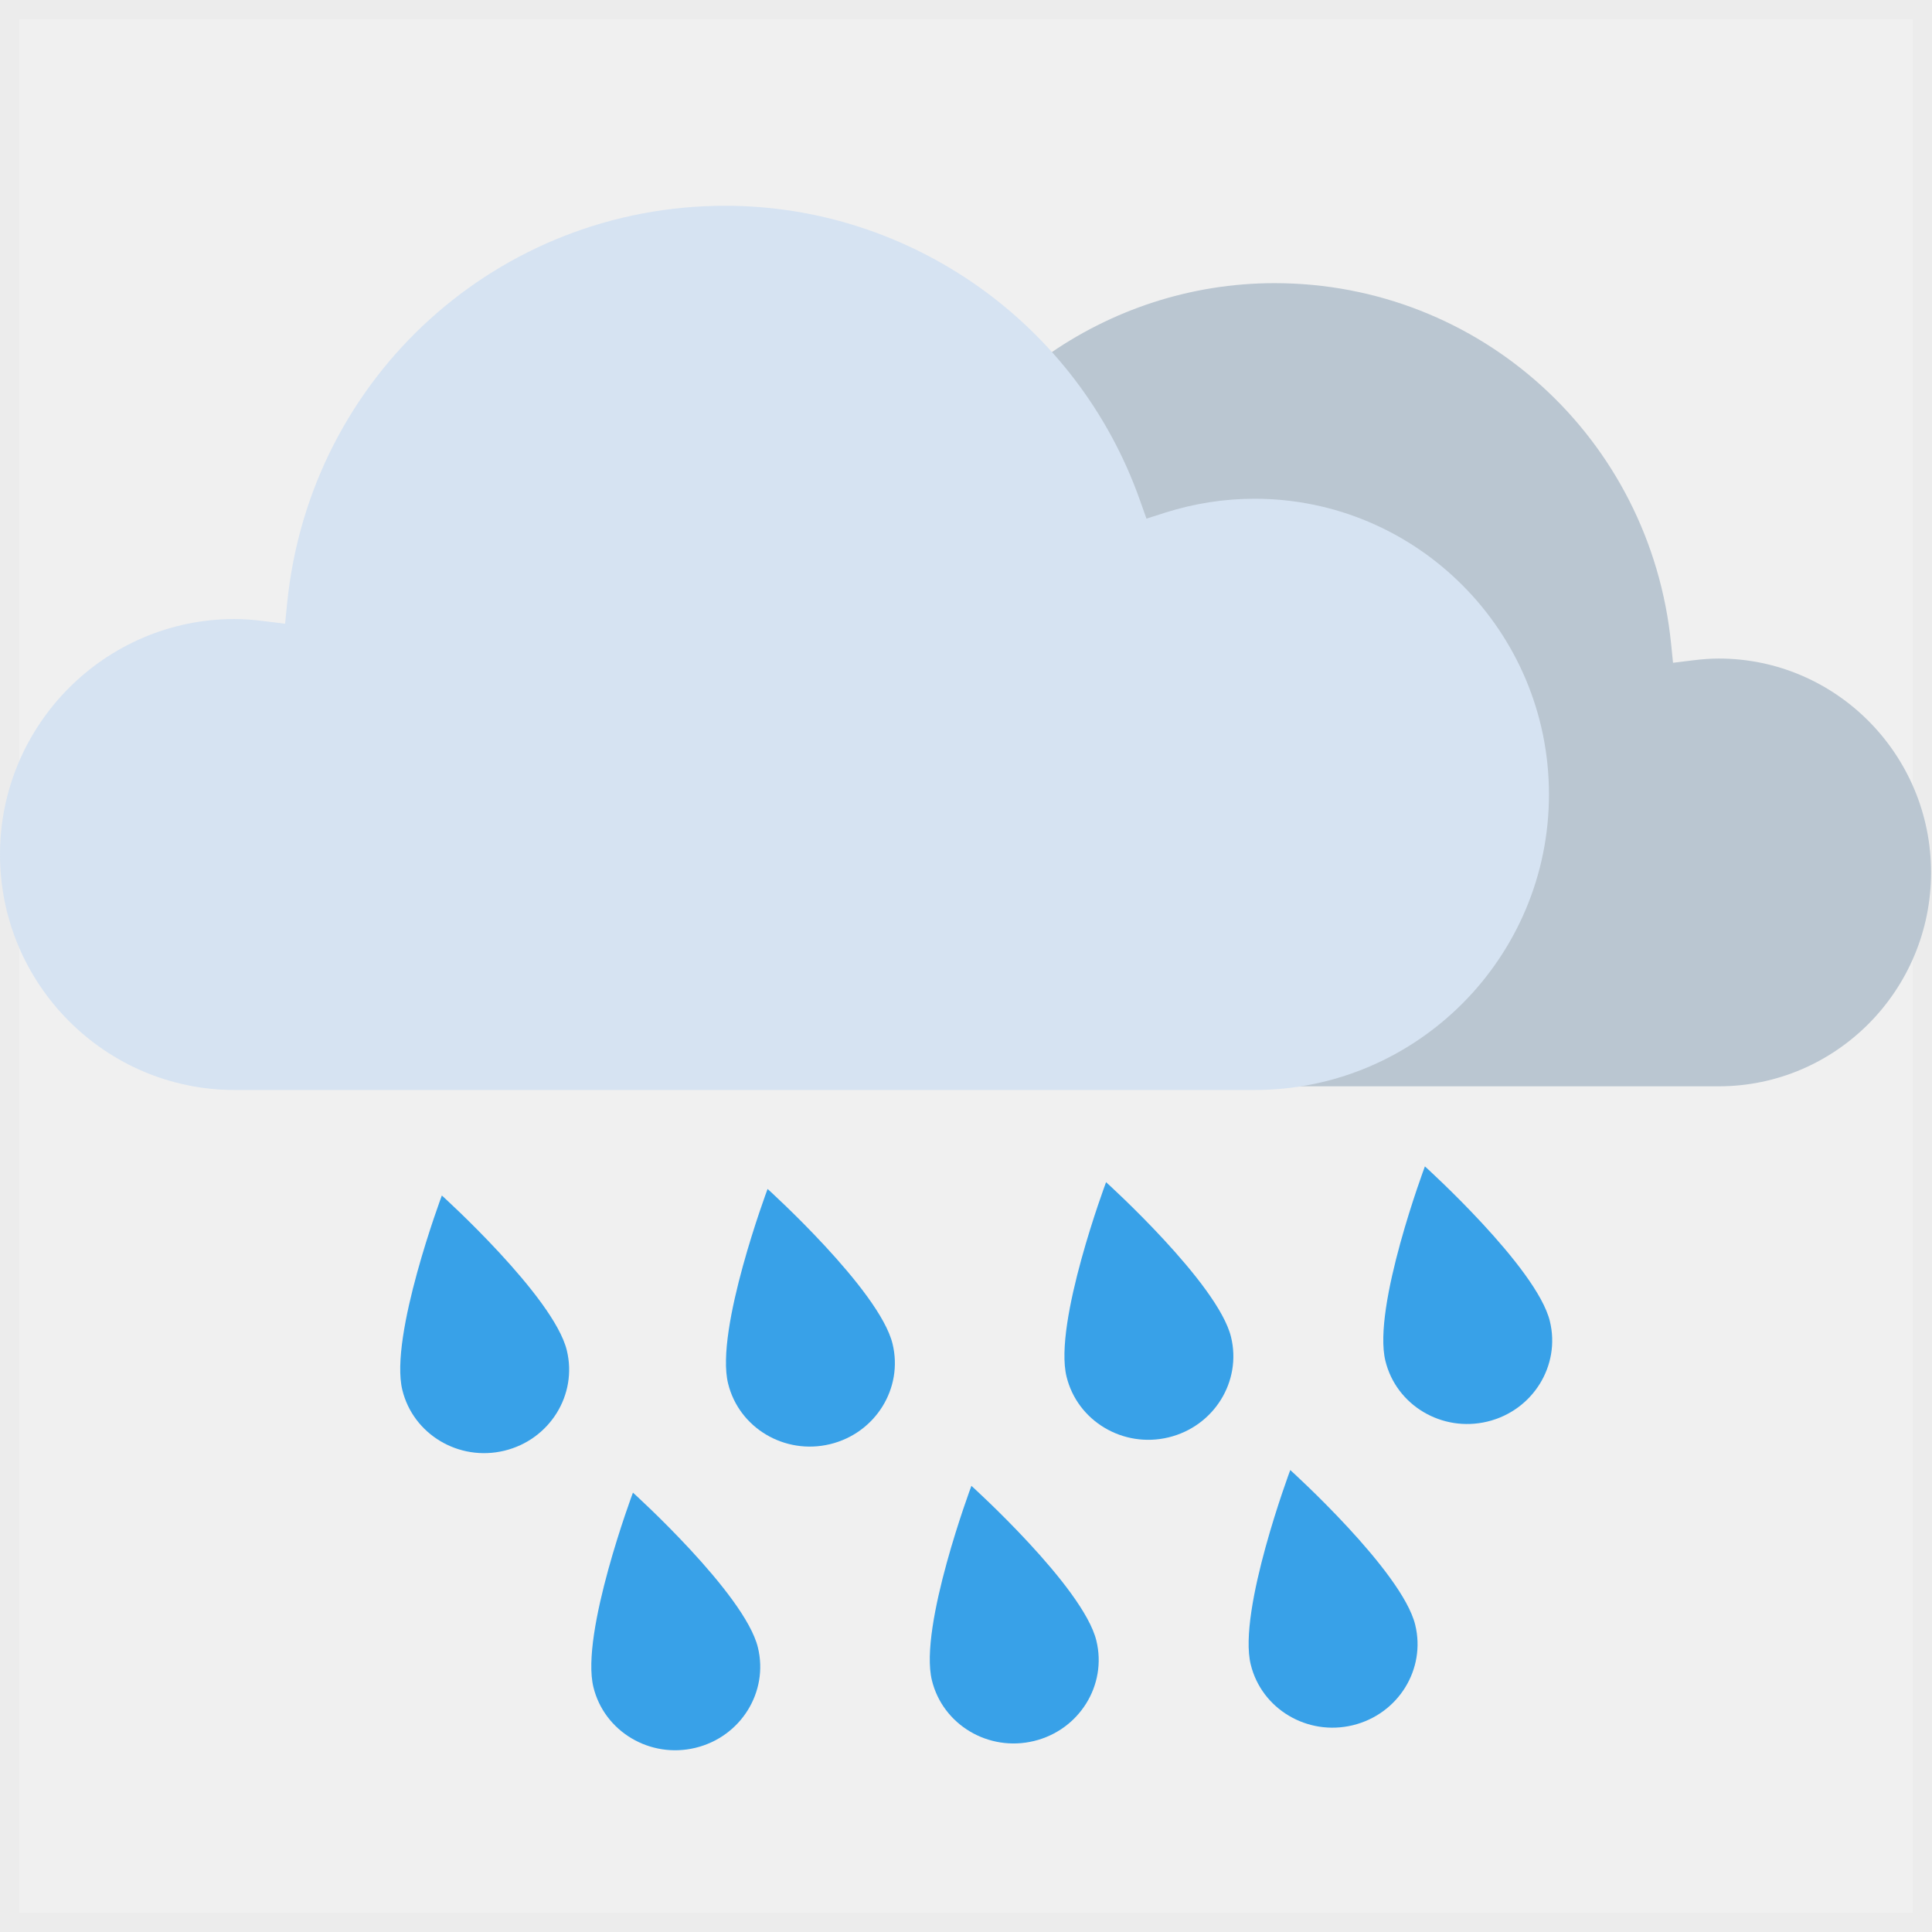
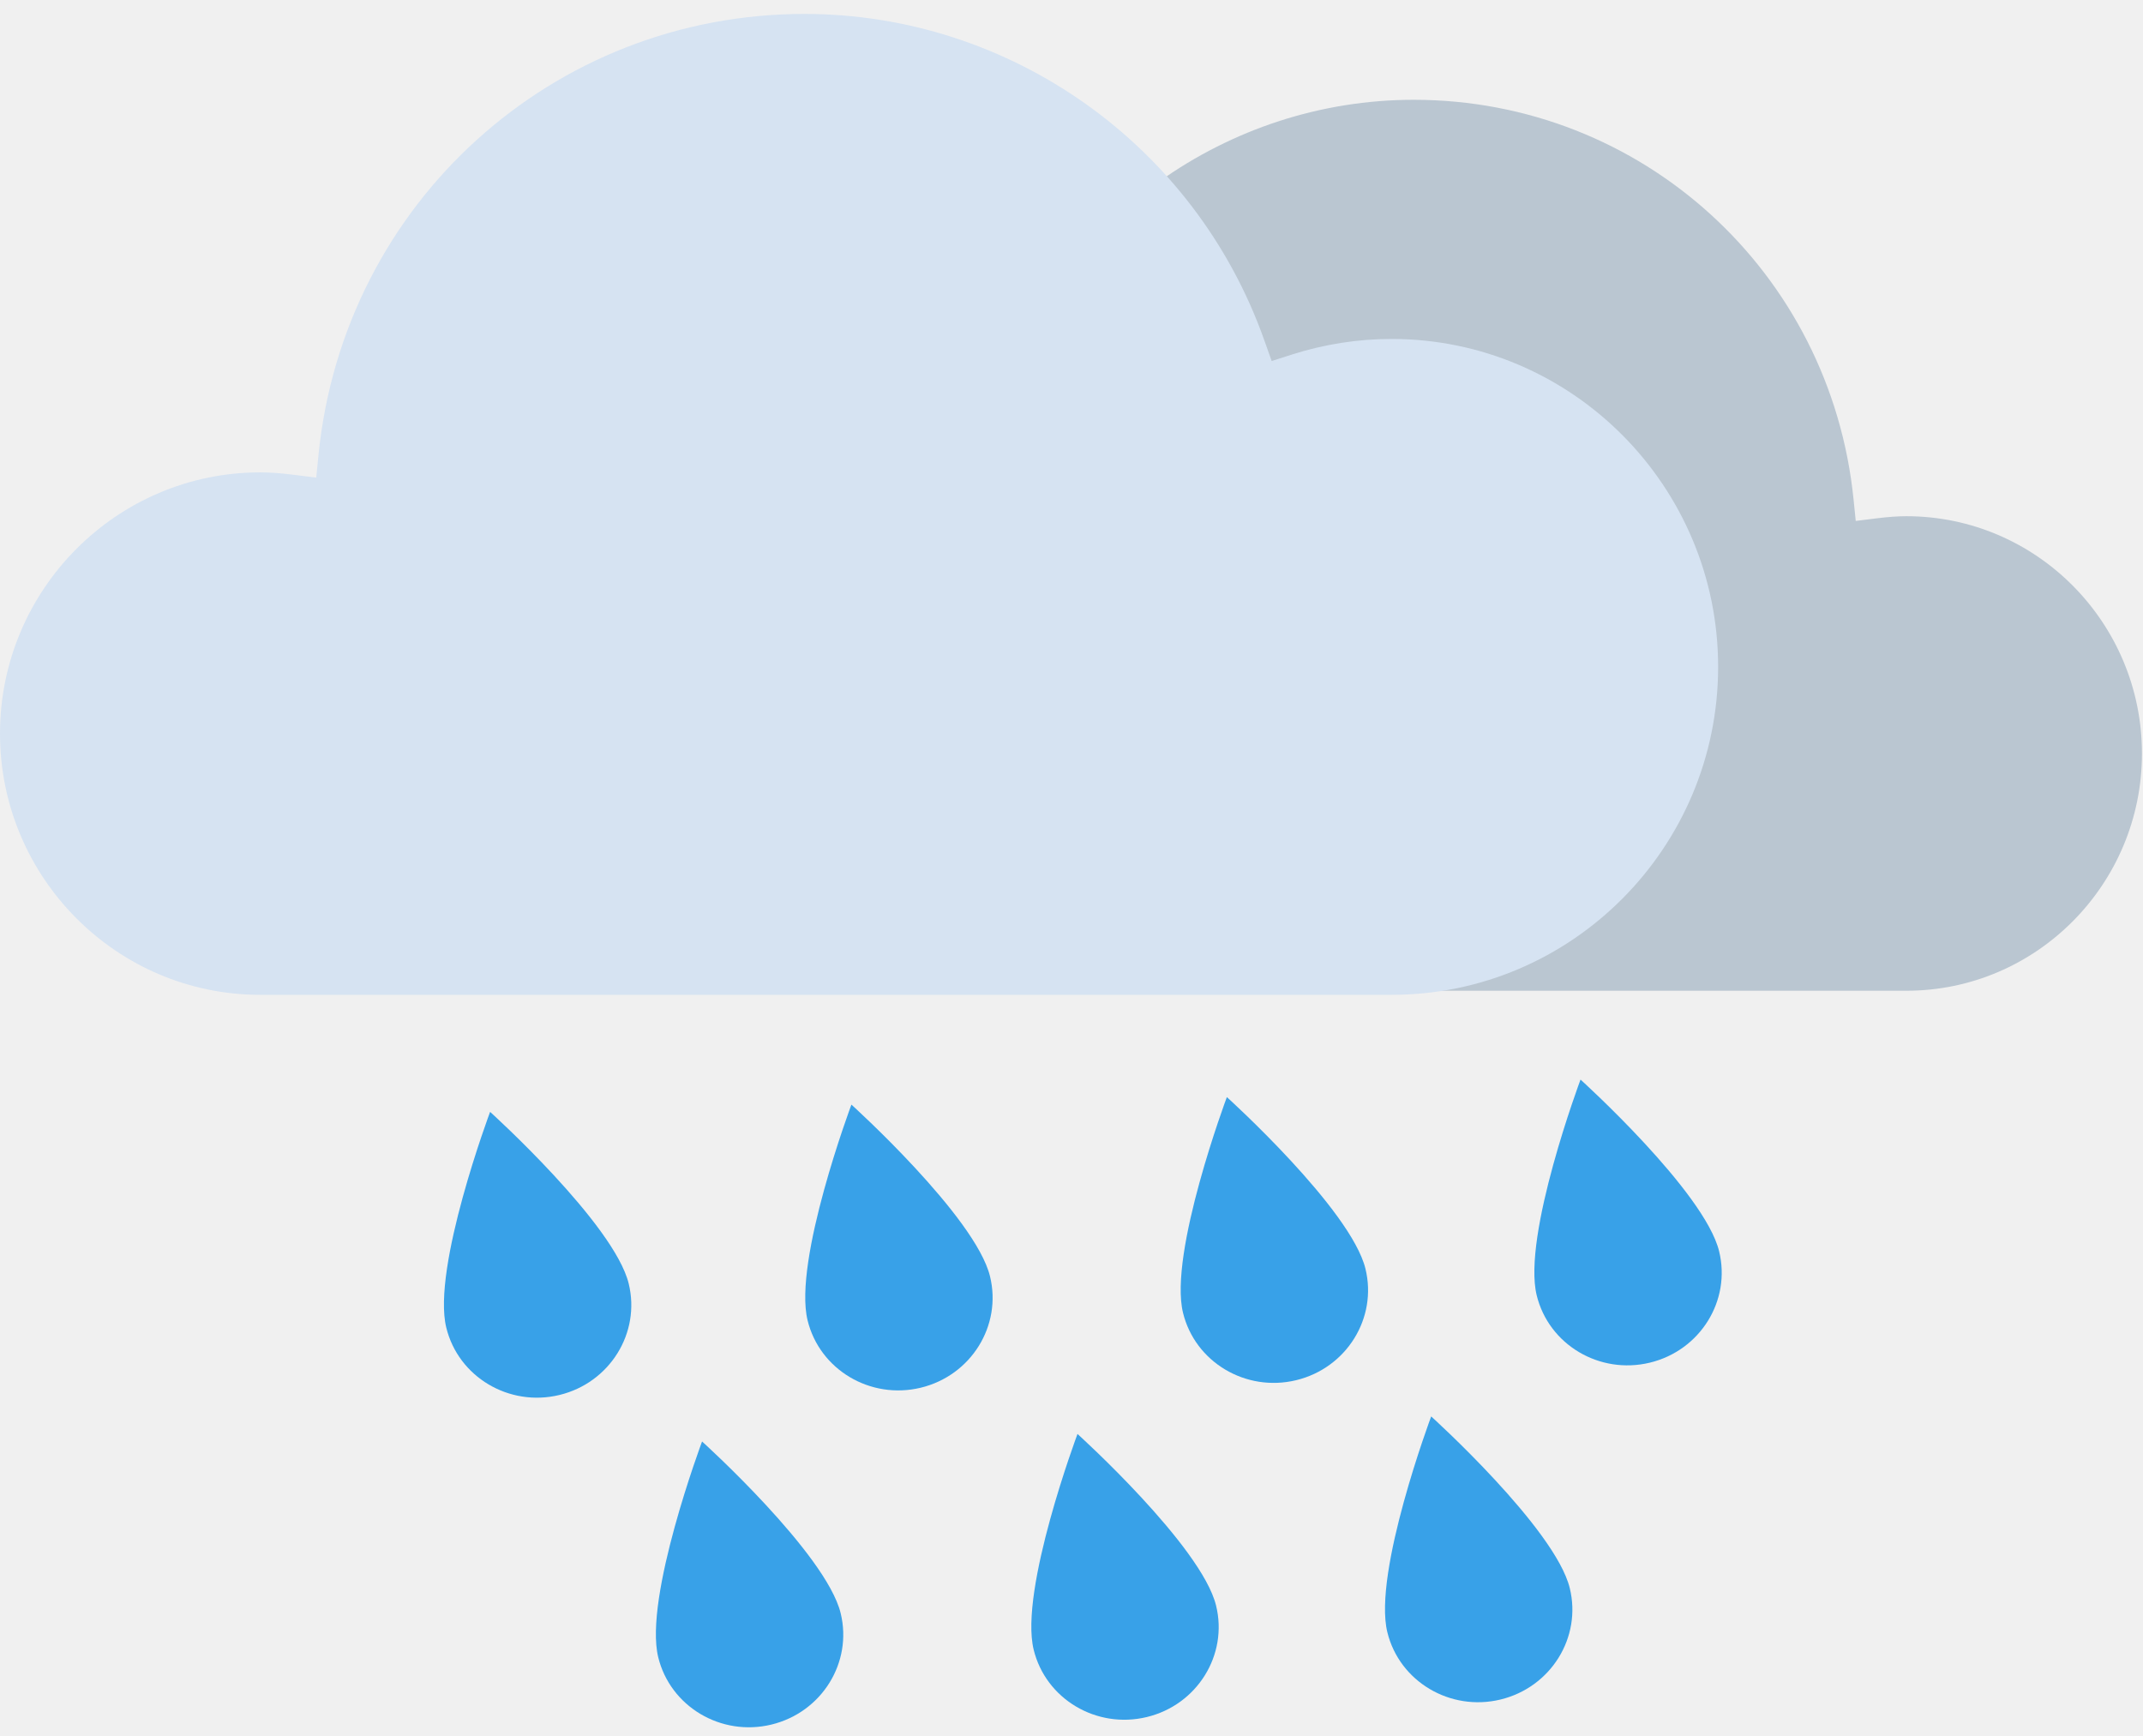
- <svg xmlns="http://www.w3.org/2000/svg" xmlns:xlink="http://www.w3.org/1999/xlink" width="100px" height="100px" viewBox="0 0 100 100" version="1.1">
+ <svg xmlns="http://www.w3.org/2000/svg" xmlns:xlink="http://www.w3.org/1999/xlink" width="100px" height="81px" viewBox="0 0 100 81" version="1.1">
  <defs>
    <rect id="path-1" x="0" y="0" width="100" height="100" />
-     <mask id="mask-2" maskContentUnits="userSpaceOnUse" maskUnits="objectBoundingBox" x="0" y="0" width="100" height="100" fill="white">
-       <use xlink:href="#path-1" />
-     </mask>
  </defs>
-   <g id="Weather-Icons-" stroke="none" stroke-width="1" fill="none" fill-rule="evenodd">
-     <g id="Weather-Assets-Flat" transform="translate(-315, -270)">
-       <g id="Day-Time-icons-White" transform="translate(23, 136)">
-         <g id="rain" transform="translate(292, 134)">
-           <use id="Rectangle-1" stroke="#2B2B2B" mask="url(#mask-2)" stroke-width="2" opacity="0.023" xlink:href="#path-1" />
-           <g id="Page-1" transform="translate(0, 10)">
-             <path d="M22.87,51.879 C22.87,51.879 20.143,59.164 20.825,61.945 C21.387,64.246 23.752,65.656 26.103,65.089 C28.457,64.52 29.901,62.19 29.337,59.89 C28.657,57.106 22.87,51.879 22.87,51.879" id="Fill-3" fill="#38A1E8" />
-             <path d="M39.73,51.54 C39.73,51.54 37.003,58.825 37.685,61.607 C38.247,63.908 40.612,65.317 42.963,64.75 C45.318,64.181 46.761,61.852 46.197,59.551 C45.517,56.767 39.73,51.54 39.73,51.54" id="Fill-8" fill="#38A1E8" />
-             <path d="M57.25,51.189 C57.25,51.189 54.523,58.474 55.204,61.255 C55.766,63.556 58.132,64.966 60.482,64.399 C62.837,63.83 64.281,61.5 63.717,59.199 C63.037,56.416 57.25,51.189 57.25,51.189" id="Fill-10" fill="#38A1E8" />
-             <path d="M73.753,50.372 C73.753,50.372 71.026,57.656 71.708,60.438 C72.27,62.739 74.635,64.148 76.986,63.581 C79.34,63.013 80.784,60.683 80.22,58.382 C79.54,55.598 73.753,50.372 73.753,50.372" id="Fill-12" fill="#38A1E8" />
-             <path d="M32.761,67.258 C32.761,67.258 30.034,74.543 30.715,77.325 C31.277,79.625 33.643,81.035 35.993,80.468 C38.348,79.899 39.792,77.569 39.228,75.269 C38.548,72.485 32.761,67.258 32.761,67.258" id="Fill-14" fill="#38A1E8" />
-             <path d="M50.28,66.907 C50.28,66.907 47.553,74.191 48.235,76.973 C48.797,79.274 51.162,80.683 53.513,80.116 C55.867,79.548 57.311,77.218 56.747,74.917 C56.067,72.133 50.28,66.907 50.28,66.907" id="Fill-16" fill="#38A1E8" />
-             <path d="M66.784,66.089 C66.784,66.089 64.057,73.374 64.738,76.156 C65.3,78.456 67.666,79.866 70.016,79.299 C72.371,78.73 73.815,76.4 73.251,74.1 C72.571,71.316 66.784,66.089 66.784,66.089" id="Fill-18" fill="#38A1E8" />
-             <path d="M88.96,24.086 C95.021,24.086 99.951,29.052 99.951,35.159 C99.951,41.262 95.021,46.227 88.96,46.227 L41.172,46.227 C33.567,46.227 27.378,39.992 27.378,32.329 C27.378,24.666 33.567,18.431 41.172,18.431 C42.588,18.431 43.996,18.651 45.351,19.084 L46.237,19.366 L46.549,18.485 C49.469,10.214 57.275,4.656 65.97,4.656 C76.601,4.656 85.425,12.679 86.496,23.321 L86.595,24.306 L87.571,24.185 C88.11,24.118 88.552,24.086 88.96,24.086" id="Fill-1" fill="#BAC6D1" />
-             <path d="M12.142,22.041 C5.448,22.041 -0,27.509 -0,34.231 C-0,40.948 5.448,46.418 12.142,46.418 L64.935,46.418 C73.339,46.418 80.174,39.553 80.174,31.116 C80.174,22.679 73.339,15.815 64.935,15.815 C63.371,15.815 61.816,16.058 60.318,16.532 L59.341,16.844 L58.996,15.874 C55.77,6.767 47.146,0.65 37.54,0.65 C25.795,0.65 16.048,9.484 14.865,21.198 L14.756,22.284 L13.678,22.15 C13.081,22.075 12.592,22.041 12.142,22.041" id="Fill-5" fill="#D6E3F2" />
-           </g>
+   <g id="Page-1" stroke="none" stroke-width="1" fill="none" fill-rule="evenodd">
+     <g id="rain" transform="translate(0, -10)">
+       <g id="Rectangle-1" opacity="0.023">
+         <g id="path-1-Clipped">
+           <mask id="mask-2" fill="white">
+             <use xlink:href="#path-1" />
+           </mask>
+           <g id="path-1" />
+           <rect id="path-1" mask="url(#mask-2)" x="0" y="0" width="100" height="100" />
        </g>
+       </g>
+       <g id="Page-1" transform="translate(0, 10)" fill-rule="nonzero">
+         <path d="M22.87,51.879 C22.87,51.879 20.143,59.164 20.825,61.945 C21.387,64.246 23.752,65.656 26.103,65.089 C28.457,64.52 29.901,62.19 29.337,59.89 C28.657,57.106 22.87,51.879 22.87,51.879" id="Fill-3" fill="#38A1E8" />
+         <path d="M39.73,51.54 C39.73,51.54 37.003,58.825 37.685,61.607 C38.247,63.908 40.612,65.317 42.963,64.75 C45.318,64.181 46.761,61.852 46.197,59.551 C45.517,56.767 39.73,51.54 39.73,51.54" id="Fill-8" fill="#38A1E8" />
+         <path d="M57.25,51.189 C57.25,51.189 54.523,58.474 55.204,61.255 C55.766,63.556 58.132,64.966 60.482,64.399 C62.837,63.83 64.281,61.5 63.717,59.199 C63.037,56.416 57.25,51.189 57.25,51.189" id="Fill-10" fill="#38A1E8" />
+         <path d="M73.753,50.372 C73.753,50.372 71.026,57.656 71.708,60.438 C72.27,62.739 74.635,64.148 76.986,63.581 C79.34,63.013 80.784,60.683 80.22,58.382 C79.54,55.598 73.753,50.372 73.753,50.372" id="Fill-12" fill="#38A1E8" />
+         <path d="M32.761,67.258 C32.761,67.258 30.034,74.543 30.715,77.325 C31.277,79.625 33.643,81.035 35.993,80.468 C38.348,79.899 39.792,77.569 39.228,75.269 C38.548,72.485 32.761,67.258 32.761,67.258" id="Fill-14" fill="#38A1E8" />
+         <path d="M50.28,66.907 C50.28,66.907 47.553,74.191 48.235,76.973 C48.797,79.274 51.162,80.683 53.513,80.116 C55.867,79.548 57.311,77.218 56.747,74.917 C56.067,72.133 50.28,66.907 50.28,66.907" id="Fill-16" fill="#38A1E8" />
+         <path d="M66.784,66.089 C66.784,66.089 64.057,73.374 64.738,76.156 C65.3,78.456 67.666,79.866 70.016,79.299 C72.371,78.73 73.815,76.4 73.251,74.1 C72.571,71.316 66.784,66.089 66.784,66.089" id="Fill-18" fill="#38A1E8" />
+         <path d="M88.96,24.086 C95.021,24.086 99.951,29.052 99.951,35.159 C99.951,41.262 95.021,46.227 88.96,46.227 L41.172,46.227 C33.567,46.227 27.378,39.992 27.378,32.329 C27.378,24.666 33.567,18.431 41.172,18.431 C42.588,18.431 43.996,18.651 45.351,19.084 L46.237,19.366 L46.549,18.485 C49.469,10.214 57.275,4.656 65.97,4.656 C76.601,4.656 85.425,12.679 86.496,23.321 L86.595,24.306 L87.571,24.185 C88.11,24.118 88.552,24.086 88.96,24.086" id="Fill-1" fill="#BAC6D1" />
+         <path d="M12.142,22.041 C5.448,22.041 -0,27.509 -0,34.231 C-0,40.948 5.448,46.418 12.142,46.418 L64.935,46.418 C73.339,46.418 80.174,39.553 80.174,31.116 C80.174,22.679 73.339,15.815 64.935,15.815 C63.371,15.815 61.816,16.058 60.318,16.532 L59.341,16.844 L58.996,15.874 C55.77,6.767 47.146,0.65 37.54,0.65 C25.795,0.65 16.048,9.484 14.865,21.198 L14.756,22.284 L13.678,22.15 C13.081,22.075 12.592,22.041 12.142,22.041" id="Fill-5" fill="#D6E3F2" />
      </g>
    </g>
  </g>
</svg>
